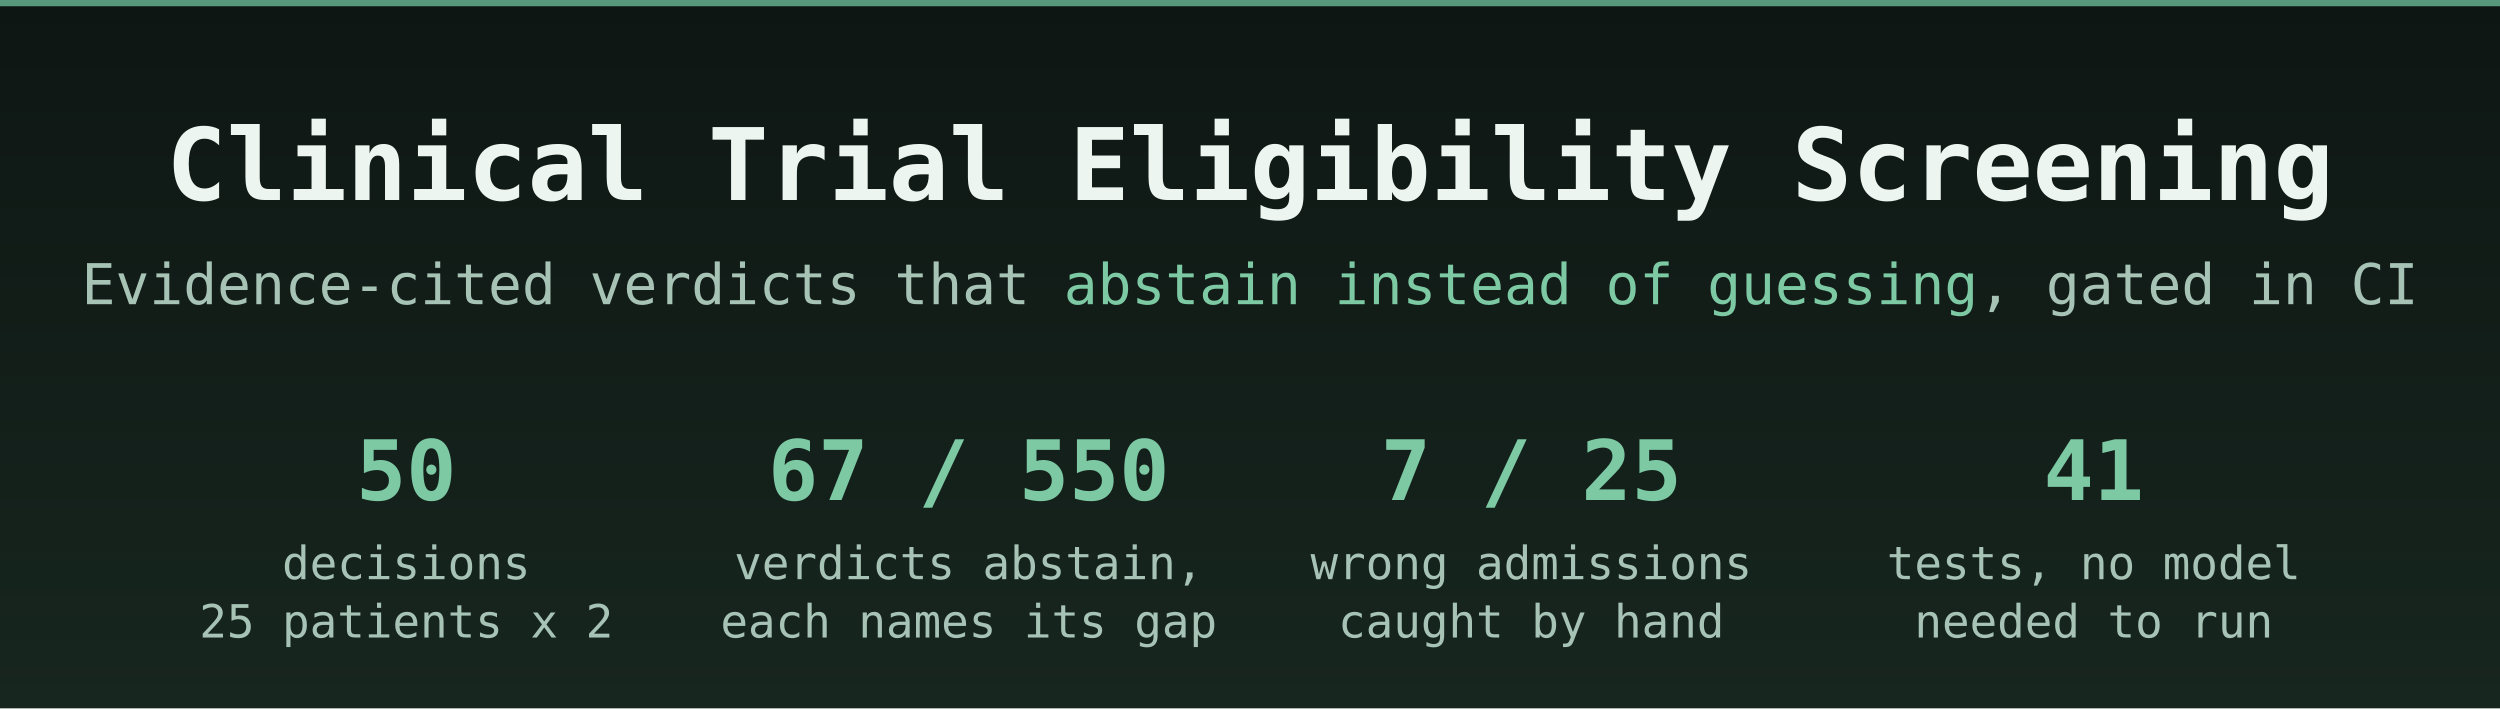
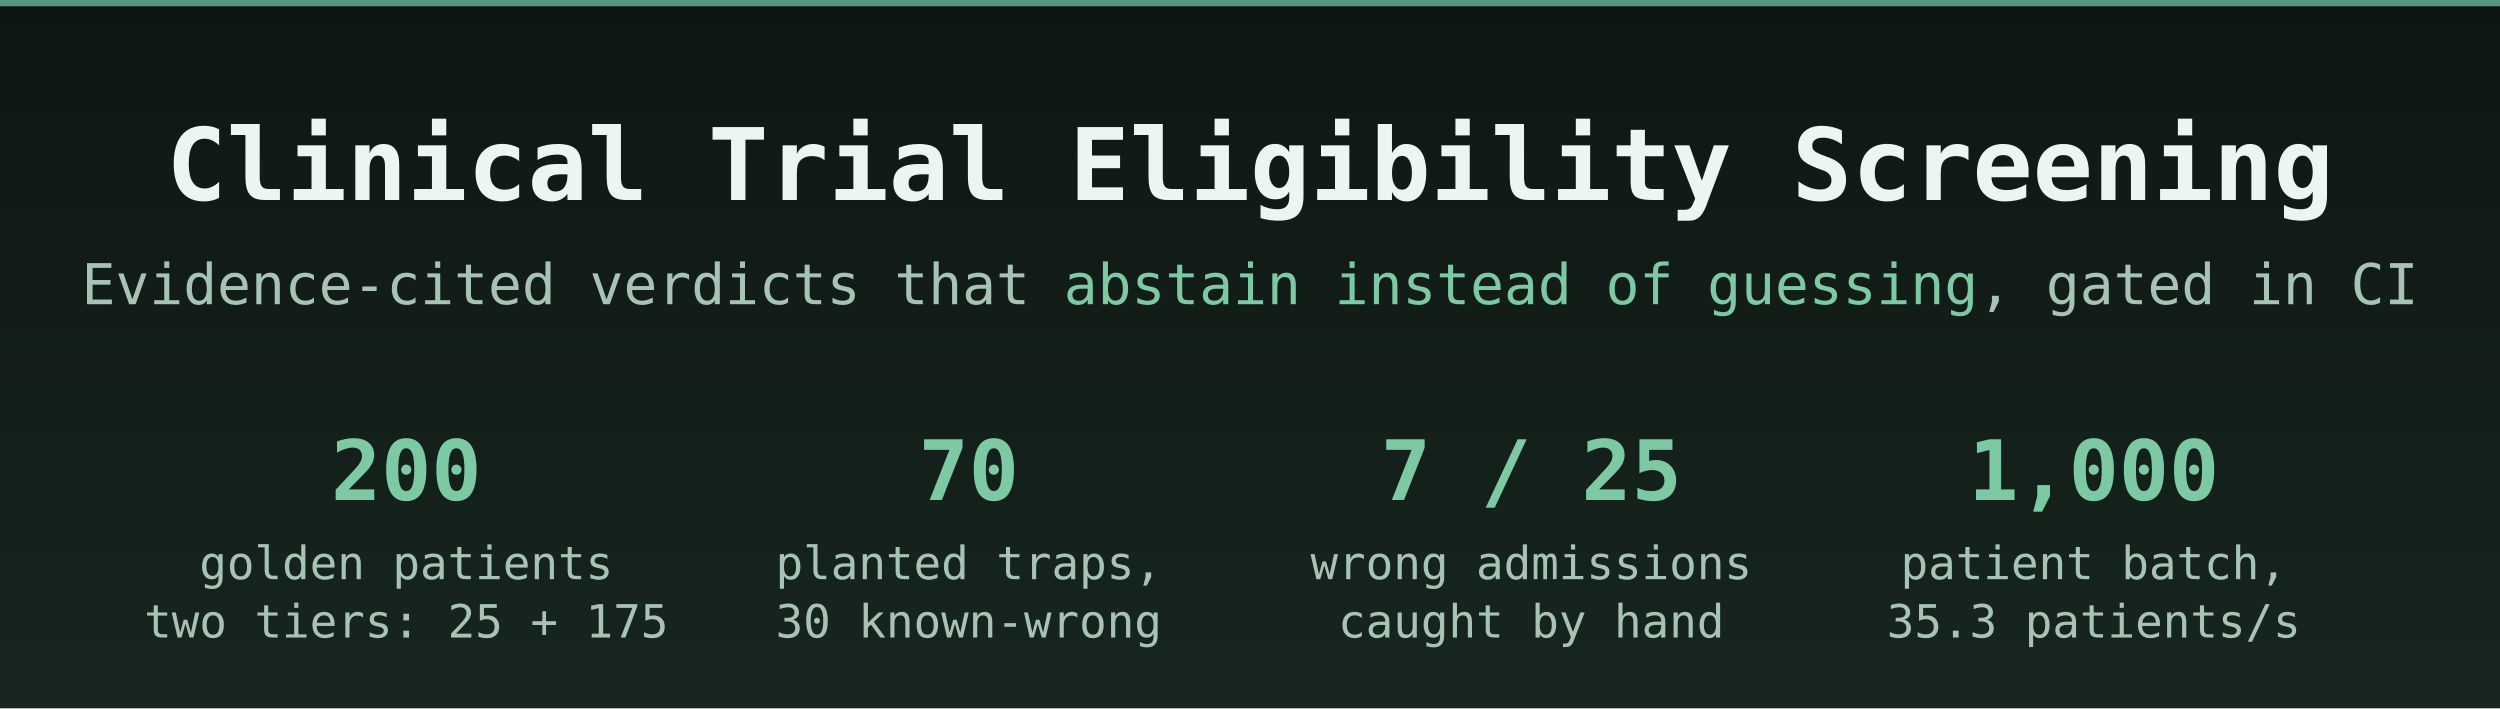
- <svg xmlns="http://www.w3.org/2000/svg" viewBox="0 0 1200 340" role="img" aria-label="Clinical trial eligibility screening that abstains instead of guessing: 50 golden decisions replayed in CI, 67 of 550 criterion verdicts abstain and say why, and hand-checking the shipped outputs caught 7 wrong admissions">
+ <svg xmlns="http://www.w3.org/2000/svg" viewBox="0 0 1200 340" role="img" aria-label="Clinical trial eligibility screening that abstains instead of guessing: 200 golden patients across two tiers, 70 planted traps with 30 known-wrong verdicts pinned, 7 of 25 wrong admissions caught by hand, and a 1,000-patient benchmark at 35.3 patients per second">
  <defs>
    <linearGradient id="hbg" x1="0" y1="0" x2="0" y2="1">
      <stop offset="0" stop-color="#0e1613" />
      <stop offset="1" stop-color="#17261f" />
    </linearGradient>
  </defs>
  <style>
    .ht  { font-family: ui-monospace, SFMono-Regular, Menlo, monospace; fill: #ecf5f0; font-size: 48px; font-weight: 700; text-anchor: middle; }
    .hs  { font-family: ui-monospace, SFMono-Regular, Menlo, monospace; fill: #a7c3b6; font-size: 27px; text-anchor: middle; }
    .num { font-family: ui-monospace, SFMono-Regular, Menlo, monospace; fill: #7cc9a4; font-size: 40px; font-weight: 700; text-anchor: middle; }
    .lab { font-family: ui-monospace, SFMono-Regular, Menlo, monospace; fill: #a7c3b6; font-size: 22px; text-anchor: middle; }
    .kw  { fill: #7cc9a4; }
  </style>
  <rect width="1200" height="340" fill="url(#hbg)" />
  <rect x="0" y="0" width="1200" height="3" fill="#57977c" />
  <text x="600" y="96" class="ht">Clinical Trial Eligibility Screening</text>
  <text x="600" y="146" class="hs">Evidence-cited verdicts that <tspan class="kw">abstain instead of guessing</tspan>, gated in CI</text>
-   <text x="195" y="240" class="num">50</text>
-   <text x="195" y="278" class="lab">decisions</text>
-   <text x="195" y="306" class="lab">25 patients x 2</text>
-   <text x="465" y="240" class="num">67 / 550</text>
-   <text x="465" y="278" class="lab">verdicts abstain,</text>
-   <text x="465" y="306" class="lab">each names its gap</text>
+   <text x="195" y="240" class="num">200</text>
+   <text x="195" y="278" class="lab">golden patients</text>
+   <text x="195" y="306" class="lab">two tiers: 25 + 175</text>
+   <text x="465" y="240" class="num">70</text>
+   <text x="465" y="278" class="lab">planted traps,</text>
+   <text x="465" y="306" class="lab">30 known-wrong</text>
  <text x="735" y="240" class="num">7 / 25</text>
  <text x="735" y="278" class="lab">wrong admissions</text>
  <text x="735" y="306" class="lab">caught by hand</text>
-   <text x="1005" y="240" class="num">41</text>
-   <text x="1005" y="278" class="lab">tests, no model</text>
-   <text x="1005" y="306" class="lab">needed to run</text>
+   <text x="1005" y="240" class="num">1,000</text>
+   <text x="1005" y="278" class="lab">patient batch,</text>
+   <text x="1005" y="306" class="lab">35.3 patients/s</text>
</svg>
